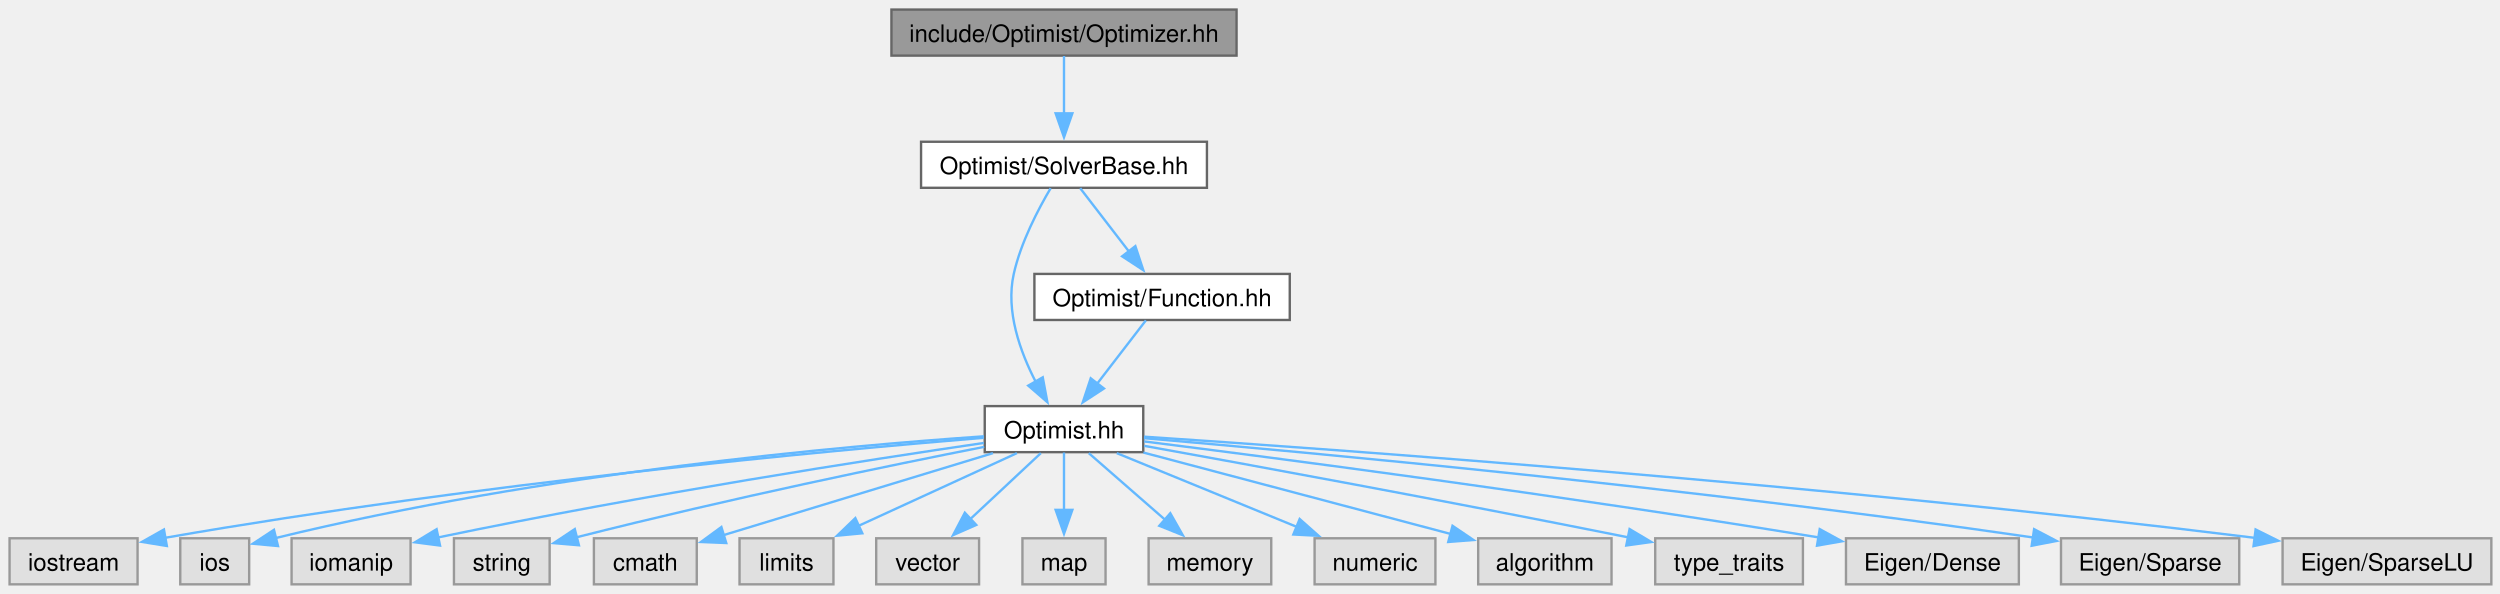
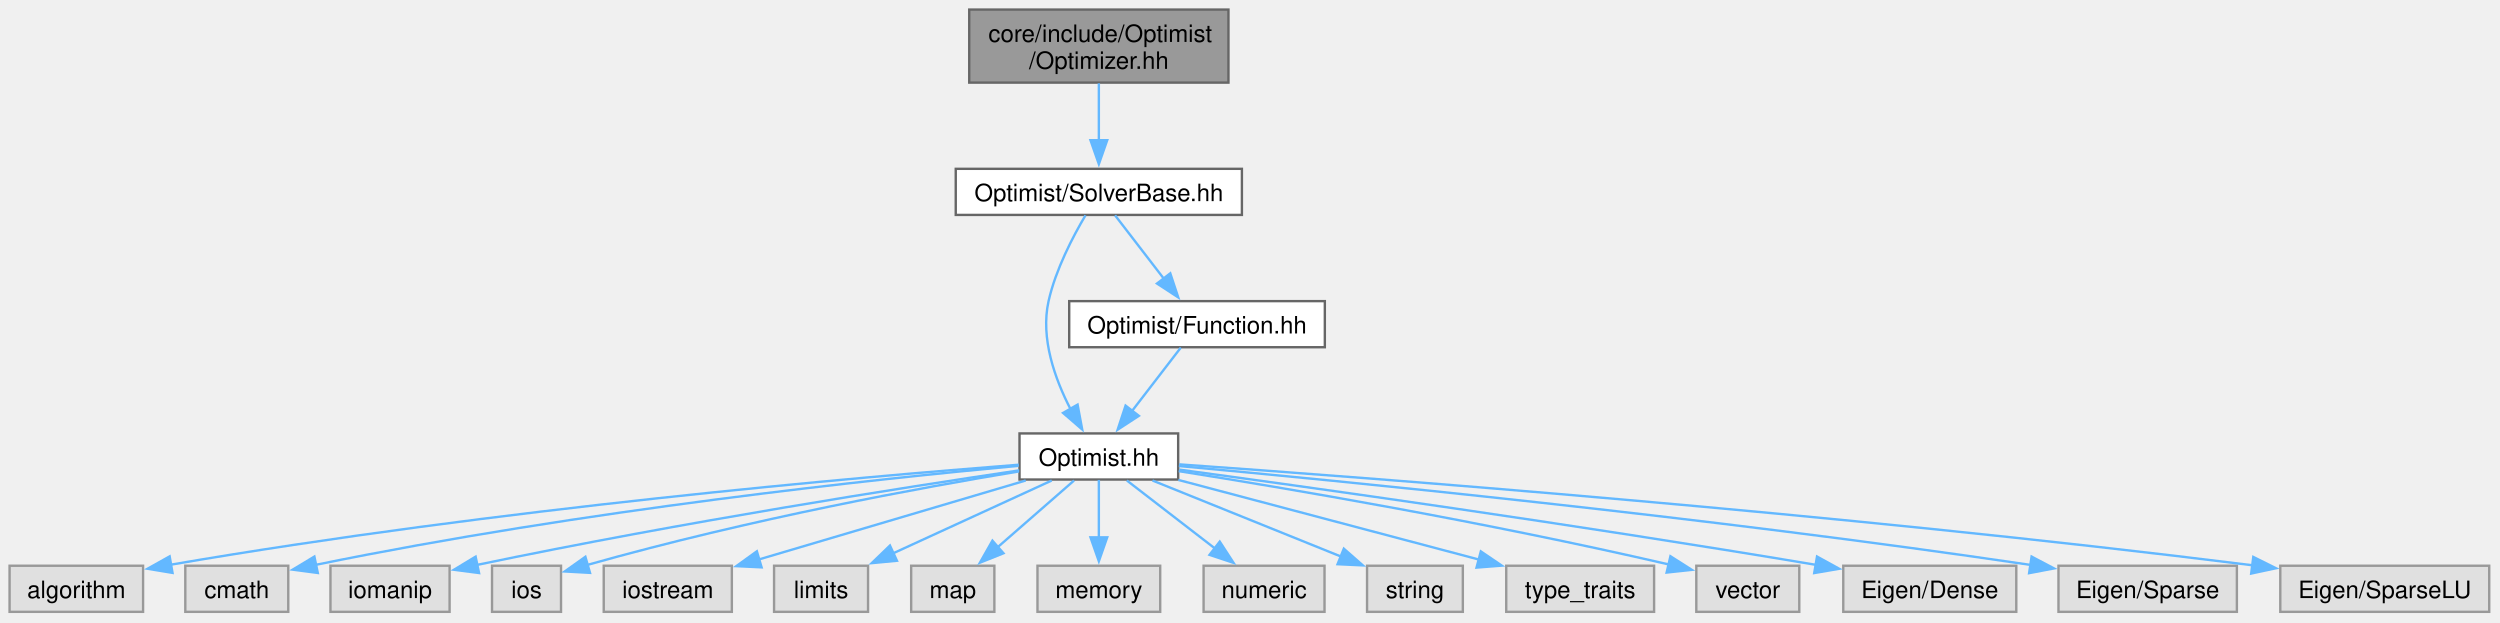
- <svg xmlns="http://www.w3.org/2000/svg" xmlns:xlink="http://www.w3.org/1999/xlink" width="1045pt" height="248pt" viewBox="0.00 0.00 1045.00 248.00">
-   <g id="graph0" class="graph" transform="scale(1 1) rotate(0) translate(4 244.25)">
+ <svg xmlns="http://www.w3.org/2000/svg" xmlns:xlink="http://www.w3.org/1999/xlink" width="1044pt" height="260pt" viewBox="0.00 0.00 1044.00 260.00">
+   <g id="graph0" class="graph" transform="scale(1 1) rotate(0) translate(4 255.5)">
    <g id="Node000001" class="node">
      <g id="a_Node000001">
        <a xlink:title=" ">
-           <polygon fill="#999999" stroke="#666666" points="512.88,-240.25 368.62,-240.25 368.62,-221 512.88,-221 512.88,-240.25" />
-           <text xml:space="preserve" text-anchor="middle" x="440.75" y="-226.75" font-family="Helvetica,sans-Serif" font-size="10.00">include/Optimist/Optimizer.hh</text>
+           <polygon fill="#999999" stroke="#666666" points="509,-251.5 400.75,-251.5 400.75,-221 509,-221 509,-251.5" />
+           <text xml:space="preserve" text-anchor="start" x="408.75" y="-238" font-family="Helvetica,sans-Serif" font-size="10.00">core/include/Optimist</text>
+           <text xml:space="preserve" text-anchor="middle" x="454.88" y="-226.75" font-family="Helvetica,sans-Serif" font-size="10.00">/Optimizer.hh</text>
        </a>
      </g>
    </g>
    <g id="Node000002" class="node">
      <g id="a_Node000002">
        <a xlink:href="_solver_base_8hh.html" target="_top" xlink:title=" ">
-           <polygon fill="white" stroke="#666666" points="500.5,-185 381,-185 381,-165.75 500.5,-165.75 500.5,-185" />
-           <text xml:space="preserve" text-anchor="middle" x="440.75" y="-171.5" font-family="Helvetica,sans-Serif" font-size="10.00">Optimist/SolverBase.hh</text>
+           <polygon fill="white" stroke="#666666" points="514.62,-185 395.12,-185 395.12,-165.75 514.62,-165.75 514.62,-185" />
+           <text xml:space="preserve" text-anchor="middle" x="454.88" y="-171.5" font-family="Helvetica,sans-Serif" font-size="10.00">Optimist/SolverBase.hh</text>
        </a>
      </g>
    </g>
    <g id="edge1_Node000001_Node000002" class="edge">
      <g id="a_edge1_Node000001_Node000002">
        <a xlink:title=" ">
-           <path fill="none" stroke="#63b8ff" d="M440.75,-220.83C440.75,-214.32 440.75,-205.17 440.75,-196.87" />
-           <polygon fill="#63b8ff" stroke="#63b8ff" points="444.25,-196.87 440.75,-186.87 437.25,-196.87 444.25,-196.87" />
+           <path fill="none" stroke="#63b8ff" d="M454.88,-220.7C454.88,-213.46 454.88,-204.59 454.88,-196.69" />
+           <polygon fill="#63b8ff" stroke="#63b8ff" points="458.38,-196.96 454.88,-186.96 451.38,-196.96 458.38,-196.96" />
        </a>
      </g>
    </g>
    <g id="Node000003" class="node">
      <g id="a_Node000003">
        <a xlink:href="_optimist_8hh.html" target="_top" xlink:title=" ">
-           <polygon fill="white" stroke="#666666" points="473.88,-74.5 407.62,-74.5 407.62,-55.25 473.88,-55.25 473.88,-74.5" />
-           <text xml:space="preserve" text-anchor="middle" x="440.75" y="-61" font-family="Helvetica,sans-Serif" font-size="10.00">Optimist.hh</text>
+           <polygon fill="white" stroke="#666666" points="488,-74.5 421.75,-74.5 421.75,-55.25 488,-55.25 488,-74.5" />
+           <text xml:space="preserve" text-anchor="middle" x="454.88" y="-61" font-family="Helvetica,sans-Serif" font-size="10.00">Optimist.hh</text>
        </a>
      </g>
    </g>
    <g id="edge2_Node000002_Node000003" class="edge">
      <g id="a_edge2_Node000002_Node000003">
        <a xlink:title=" ">
-           <path fill="none" stroke="#63b8ff" d="M435.17,-165.57C430.01,-156.86 422.7,-142.95 419.75,-129.75 416.28,-114.24 422.44,-97.17 428.97,-84.57" />
-           <polygon fill="#63b8ff" stroke="#63b8ff" points="431.87,-86.54 433.81,-76.13 425.8,-83.06 431.87,-86.54" />
+           <path fill="none" stroke="#63b8ff" d="M449.3,-165.57C444.13,-156.86 436.83,-142.95 433.88,-129.75 430.41,-114.24 436.57,-97.17 443.09,-84.57" />
+           <polygon fill="#63b8ff" stroke="#63b8ff" points="446,-86.54 447.94,-76.13 439.93,-83.06 446,-86.54" />
        </a>
      </g>
    </g>
    <g id="Node000019" class="node">
      <g id="a_Node000019">
        <a xlink:href="_function_8hh.html" target="_top" xlink:title=" ">
-           <polygon fill="white" stroke="#666666" points="535.12,-129.75 428.38,-129.75 428.38,-110.5 535.12,-110.5 535.12,-129.75" />
-           <text xml:space="preserve" text-anchor="middle" x="481.75" y="-116.25" font-family="Helvetica,sans-Serif" font-size="10.00">Optimist/Function.hh</text>
+           <polygon fill="white" stroke="#666666" points="549.25,-129.75 442.5,-129.75 442.5,-110.5 549.25,-110.5 549.25,-129.75" />
+           <text xml:space="preserve" text-anchor="middle" x="495.88" y="-116.25" font-family="Helvetica,sans-Serif" font-size="10.00">Optimist/Function.hh</text>
        </a>
      </g>
    </g>
    <g id="edge18_Node000002_Node000019" class="edge">
      <g id="a_edge18_Node000002_Node000019">
        <a xlink:title=" ">
-           <path fill="none" stroke="#63b8ff" d="M447.52,-165.58C453.07,-158.38 461.09,-147.96 467.98,-139.01" />
-           <polygon fill="#63b8ff" stroke="#63b8ff" points="470.58,-141.37 473.91,-131.31 465.04,-137.1 470.58,-141.37" />
+           <path fill="none" stroke="#63b8ff" d="M461.65,-165.58C467.19,-158.38 475.22,-147.96 482.1,-139.01" />
+           <polygon fill="#63b8ff" stroke="#63b8ff" points="484.71,-141.37 488.03,-131.31 479.16,-137.1 484.71,-141.37" />
        </a>
      </g>
    </g>
    <g id="Node000004" class="node">
      <g id="a_Node000004">
        <a xlink:title=" ">
-           <polygon fill="#e0e0e0" stroke="#999999" points="53.5,-19.25 0,-19.25 0,0 53.5,0 53.5,-19.25" />
-           <text xml:space="preserve" text-anchor="middle" x="26.75" y="-5.75" font-family="Helvetica,sans-Serif" font-size="10.00">iostream</text>
+           <polygon fill="#e0e0e0" stroke="#999999" points="55.75,-19.25 0,-19.25 0,0 55.75,0 55.75,-19.25" />
+           <text xml:space="preserve" text-anchor="middle" x="27.88" y="-5.75" font-family="Helvetica,sans-Serif" font-size="10.00">algorithm</text>
        </a>
      </g>
    </g>
    <g id="edge3_Node000003_Node000004" class="edge">
      <g id="a_edge3_Node000003_Node000004">
        <a xlink:title=" ">
-           <path fill="none" stroke="#63b8ff" d="M407.18,-61.25C342.77,-55.92 197.21,-42.5 64.93,-19.44" />
-           <polygon fill="#63b8ff" stroke="#63b8ff" points="65.75,-16.03 55.3,-17.73 64.53,-22.92 65.75,-16.03" />
+           <path fill="none" stroke="#63b8ff" d="M421.46,-61.44C355.46,-56.33 203.54,-43.12 67.15,-19.66" />
+           <polygon fill="#63b8ff" stroke="#63b8ff" points="68.05,-16.26 57.6,-17.99 66.85,-23.16 68.05,-16.26" />
        </a>
      </g>
    </g>
    <g id="Node000005" class="node">
      <g id="a_Node000005">
        <a xlink:title=" ">
-           <polygon fill="#e0e0e0" stroke="#999999" points="100.15,-19.25 71.35,-19.25 71.35,0 100.15,0 100.15,-19.25" />
-           <text xml:space="preserve" text-anchor="middle" x="85.75" y="-5.75" font-family="Helvetica,sans-Serif" font-size="10.00">ios</text>
+           <polygon fill="#e0e0e0" stroke="#999999" points="116.38,-19.25 73.38,-19.25 73.38,0 116.38,0 116.38,-19.25" />
+           <text xml:space="preserve" text-anchor="middle" x="94.88" y="-5.75" font-family="Helvetica,sans-Serif" font-size="10.00">cmath</text>
        </a>
      </g>
    </g>
    <g id="edge4_Node000003_Node000005" class="edge">
      <g id="a_edge4_Node000003_Node000005">
        <a xlink:title=" ">
-           <path fill="none" stroke="#63b8ff" d="M407.3,-61.88C348.78,-57.85 224.03,-46.89 111.08,-19.32" />
-           <polygon fill="#63b8ff" stroke="#63b8ff" points="112.21,-16 101.66,-16.97 110.52,-22.79 112.21,-16" />
+           <path fill="none" stroke="#63b8ff" d="M421.34,-60.97C363.33,-55.59 240.35,-42.66 127.93,-19.64" />
+           <polygon fill="#63b8ff" stroke="#63b8ff" points="128.72,-16.23 118.22,-17.62 127.29,-23.08 128.72,-16.23" />
        </a>
      </g>
    </g>
    <g id="Node000006" class="node">
      <g id="a_Node000006">
        <a xlink:title=" ">
-           <polygon fill="#e0e0e0" stroke="#999999" points="167.62,-19.25 117.88,-19.25 117.88,0 167.62,0 167.62,-19.25" />
-           <text xml:space="preserve" text-anchor="middle" x="142.75" y="-5.75" font-family="Helvetica,sans-Serif" font-size="10.00">iomanip</text>
+           <polygon fill="#e0e0e0" stroke="#999999" points="183.75,-19.25 134,-19.25 134,0 183.75,0 183.75,-19.25" />
+           <text xml:space="preserve" text-anchor="middle" x="158.88" y="-5.75" font-family="Helvetica,sans-Serif" font-size="10.00">iomanip</text>
        </a>
      </g>
    </g>
    <g id="edge5_Node000003_Node000006" class="edge">
      <g id="a_edge5_Node000003_Node000006">
        <a xlink:title=" ">
-           <path fill="none" stroke="#63b8ff" d="M407.25,-59.1C359.02,-52.04 267.02,-37.85 179.19,-19.62" />
-           <polygon fill="#63b8ff" stroke="#63b8ff" points="179.94,-16.2 169.43,-17.57 178.5,-23.05 179.94,-16.2" />
+           <path fill="none" stroke="#63b8ff" d="M421.63,-59.08C373.77,-51.99 282.47,-37.77 195.24,-19.61" />
+           <polygon fill="#63b8ff" stroke="#63b8ff" points="196.06,-16.2 185.55,-17.57 194.62,-23.05 196.06,-16.2" />
        </a>
      </g>
    </g>
    <g id="Node000007" class="node">
      <g id="a_Node000007">
        <a xlink:title=" ">
-           <polygon fill="#e0e0e0" stroke="#999999" points="225.75,-19.25 185.75,-19.25 185.75,0 225.75,0 225.75,-19.25" />
-           <text xml:space="preserve" text-anchor="middle" x="205.75" y="-5.75" font-family="Helvetica,sans-Serif" font-size="10.00">string</text>
+           <polygon fill="#e0e0e0" stroke="#999999" points="230.28,-19.25 201.47,-19.25 201.47,0 230.28,0 230.28,-19.25" />
+           <text xml:space="preserve" text-anchor="middle" x="215.88" y="-5.75" font-family="Helvetica,sans-Serif" font-size="10.00">ios</text>
        </a>
      </g>
    </g>
    <g id="edge6_Node000003_Node000007" class="edge">
      <g id="a_edge6_Node000003_Node000007">
        <a xlink:title=" ">
-           <path fill="none" stroke="#63b8ff" d="M407.39,-57.46C368.65,-49.83 302.62,-36.29 236.94,-19.66" />
-           <polygon fill="#63b8ff" stroke="#63b8ff" points="238,-16.32 227.44,-17.23 236.26,-23.1 238,-16.32" />
+           <path fill="none" stroke="#63b8ff" d="M421.55,-58.64C380.96,-51.91 310.18,-39.03 241.38,-19.62" />
+           <polygon fill="#63b8ff" stroke="#63b8ff" points="242.39,-16.27 231.82,-16.86 240.46,-22.99 242.39,-16.27" />
        </a>
      </g>
    </g>
    <g id="Node000008" class="node">
      <g id="a_Node000008">
        <a xlink:title=" ">
-           <polygon fill="#e0e0e0" stroke="#999999" points="287.25,-19.25 244.25,-19.25 244.25,0 287.25,0 287.25,-19.25" />
-           <text xml:space="preserve" text-anchor="middle" x="265.75" y="-5.75" font-family="Helvetica,sans-Serif" font-size="10.00">cmath</text>
+           <polygon fill="#e0e0e0" stroke="#999999" points="301.62,-19.25 248.12,-19.25 248.12,0 301.62,0 301.62,-19.25" />
+           <text xml:space="preserve" text-anchor="middle" x="274.88" y="-5.75" font-family="Helvetica,sans-Serif" font-size="10.00">iostream</text>
        </a>
      </g>
    </g>
    <g id="edge7_Node000003_Node000008" class="edge">
      <g id="a_edge7_Node000003_Node000008">
        <a xlink:title=" ">
-           <path fill="none" stroke="#63b8ff" d="M411.06,-54.84C379.75,-45.31 330.55,-30.34 298.22,-20.51" />
-           <polygon fill="#63b8ff" stroke="#63b8ff" points="299.58,-17.26 288.99,-17.7 297.54,-23.96 299.58,-17.26" />
+           <path fill="none" stroke="#63b8ff" d="M424.34,-54.84C393.52,-45.72 345.86,-31.63 312.68,-21.81" />
+           <polygon fill="#63b8ff" stroke="#63b8ff" points="314.05,-18.57 303.47,-19.08 312.07,-25.28 314.05,-18.57" />
        </a>
      </g>
    </g>
    <g id="Node000009" class="node">
      <g id="a_Node000009">
        <a xlink:title=" ">
-           <polygon fill="#e0e0e0" stroke="#999999" points="344.38,-19.25 305.12,-19.25 305.12,0 344.38,0 344.38,-19.25" />
-           <text xml:space="preserve" text-anchor="middle" x="324.75" y="-5.75" font-family="Helvetica,sans-Serif" font-size="10.00">limits</text>
+           <polygon fill="#e0e0e0" stroke="#999999" points="358.5,-19.25 319.25,-19.25 319.25,0 358.5,0 358.5,-19.25" />
+           <text xml:space="preserve" text-anchor="middle" x="338.88" y="-5.75" font-family="Helvetica,sans-Serif" font-size="10.00">limits</text>
        </a>
      </g>
    </g>
    <g id="edge8_Node000003_Node000009" class="edge">
      <g id="a_edge8_Node000003_Node000009">
        <a xlink:title=" ">
-           <path fill="none" stroke="#63b8ff" d="M421.07,-54.84C402.91,-46.5 375.67,-34 354.78,-24.41" />
-           <polygon fill="#63b8ff" stroke="#63b8ff" points="356.45,-21.33 345.9,-20.33 353.53,-27.69 356.45,-21.33" />
+           <path fill="none" stroke="#63b8ff" d="M435.2,-54.84C417.03,-46.5 389.79,-34 368.91,-24.41" />
+           <polygon fill="#63b8ff" stroke="#63b8ff" points="370.57,-21.33 360.02,-20.33 367.65,-27.69 370.57,-21.33" />
        </a>
      </g>
    </g>
    <g id="Node000010" class="node">
      <g id="a_Node000010">
        <a xlink:title=" ">
-           <polygon fill="#e0e0e0" stroke="#999999" points="405.25,-19.25 362.25,-19.25 362.25,0 405.25,0 405.25,-19.25" />
-           <text xml:space="preserve" text-anchor="middle" x="383.75" y="-5.75" font-family="Helvetica,sans-Serif" font-size="10.00">vector</text>
+           <polygon fill="#e0e0e0" stroke="#999999" points="411.25,-19.25 376.5,-19.25 376.5,0 411.25,0 411.25,-19.25" />
+           <text xml:space="preserve" text-anchor="middle" x="393.88" y="-5.75" font-family="Helvetica,sans-Serif" font-size="10.00">map</text>
        </a>
      </g>
    </g>
    <g id="edge9_Node000003_Node000010" class="edge">
      <g id="a_edge9_Node000003_Node000010">
        <a xlink:title=" ">
-           <path fill="none" stroke="#63b8ff" d="M431.08,-54.84C423.01,-47.3 411.28,-36.35 401.53,-27.23" />
-           <polygon fill="#63b8ff" stroke="#63b8ff" points="404.08,-24.83 394.38,-20.56 399.3,-29.94 404.08,-24.83" />
+           <path fill="none" stroke="#63b8ff" d="M444.53,-54.84C435.8,-47.22 423.09,-36.12 412.58,-26.95" />
+           <polygon fill="#63b8ff" stroke="#63b8ff" points="415.05,-24.46 405.21,-20.52 410.44,-29.73 415.05,-24.46" />
        </a>
      </g>
    </g>
    <g id="Node000011" class="node">
      <g id="a_Node000011">
        <a xlink:title=" ">
-           <polygon fill="#e0e0e0" stroke="#999999" points="458.12,-19.25 423.38,-19.25 423.38,0 458.12,0 458.12,-19.25" />
-           <text xml:space="preserve" text-anchor="middle" x="440.75" y="-5.75" font-family="Helvetica,sans-Serif" font-size="10.00">map</text>
+           <polygon fill="#e0e0e0" stroke="#999999" points="480.5,-19.25 429.25,-19.25 429.25,0 480.5,0 480.5,-19.25" />
+           <text xml:space="preserve" text-anchor="middle" x="454.88" y="-5.75" font-family="Helvetica,sans-Serif" font-size="10.00">memory</text>
        </a>
      </g>
    </g>
    <g id="edge10_Node000003_Node000011" class="edge">
      <g id="a_edge10_Node000003_Node000011">
        <a xlink:title=" ">
-           <path fill="none" stroke="#63b8ff" d="M440.75,-55.08C440.75,-48.57 440.75,-39.42 440.75,-31.12" />
-           <polygon fill="#63b8ff" stroke="#63b8ff" points="444.25,-31.12 440.75,-21.12 437.25,-31.12 444.25,-31.12" />
+           <path fill="none" stroke="#63b8ff" d="M454.88,-55.08C454.88,-48.57 454.88,-39.42 454.88,-31.12" />
+           <polygon fill="#63b8ff" stroke="#63b8ff" points="458.38,-31.12 454.88,-21.12 451.38,-31.12 458.38,-31.12" />
        </a>
      </g>
    </g>
    <g id="Node000012" class="node">
      <g id="a_Node000012">
        <a xlink:title=" ">
-           <polygon fill="#e0e0e0" stroke="#999999" points="527.38,-19.25 476.12,-19.25 476.12,0 527.38,0 527.38,-19.25" />
-           <text xml:space="preserve" text-anchor="middle" x="501.75" y="-5.75" font-family="Helvetica,sans-Serif" font-size="10.00">memory</text>
+           <polygon fill="#e0e0e0" stroke="#999999" points="549.12,-19.25 498.62,-19.25 498.62,0 549.12,0 549.12,-19.25" />
+           <text xml:space="preserve" text-anchor="middle" x="523.88" y="-5.75" font-family="Helvetica,sans-Serif" font-size="10.00">numeric</text>
        </a>
      </g>
    </g>
    <g id="edge11_Node000003_Node000012" class="edge">
      <g id="a_edge11_Node000003_Node000012">
        <a xlink:title=" ">
-           <path fill="none" stroke="#63b8ff" d="M451.1,-54.84C459.83,-47.22 472.54,-36.12 483.05,-26.95" />
-           <polygon fill="#63b8ff" stroke="#63b8ff" points="485.18,-29.73 490.41,-20.52 480.58,-24.46 485.18,-29.73" />
+           <path fill="none" stroke="#63b8ff" d="M466.58,-54.84C476.65,-47.07 491.42,-35.67 503.44,-26.4" />
+           <polygon fill="#63b8ff" stroke="#63b8ff" points="505.37,-29.33 511.14,-20.45 501.09,-23.79 505.37,-29.33" />
        </a>
      </g>
    </g>
    <g id="Node000013" class="node">
      <g id="a_Node000013">
        <a xlink:title=" ">
-           <polygon fill="#e0e0e0" stroke="#999999" points="596,-19.25 545.5,-19.25 545.5,0 596,0 596,-19.25" />
-           <text xml:space="preserve" text-anchor="middle" x="570.75" y="-5.75" font-family="Helvetica,sans-Serif" font-size="10.00">numeric</text>
+           <polygon fill="#e0e0e0" stroke="#999999" points="606.88,-19.25 566.88,-19.25 566.88,0 606.88,0 606.88,-19.25" />
+           <text xml:space="preserve" text-anchor="middle" x="586.88" y="-5.75" font-family="Helvetica,sans-Serif" font-size="10.00">string</text>
        </a>
      </g>
    </g>
    <g id="edge12_Node000003_Node000013" class="edge">
      <g id="a_edge12_Node000003_Node000013">
        <a xlink:title=" ">
-           <path fill="none" stroke="#63b8ff" d="M462.8,-54.84C483.44,-46.39 514.53,-33.65 538.05,-24.02" />
-           <polygon fill="#63b8ff" stroke="#63b8ff" points="539.26,-27.31 547.19,-20.28 536.61,-20.83 539.26,-27.31" />
+           <path fill="none" stroke="#63b8ff" d="M477.27,-54.84C498.95,-46.09 532.01,-32.76 556.15,-23.02" />
+           <polygon fill="#63b8ff" stroke="#63b8ff" points="557.18,-26.38 565.14,-19.39 554.56,-19.89 557.18,-26.38" />
        </a>
      </g>
    </g>
    <g id="Node000014" class="node">
      <g id="a_Node000014">
        <a xlink:title=" ">
-           <polygon fill="#e0e0e0" stroke="#999999" points="669.62,-19.25 613.88,-19.25 613.88,0 669.62,0 669.62,-19.25" />
-           <text xml:space="preserve" text-anchor="middle" x="641.75" y="-5.75" font-family="Helvetica,sans-Serif" font-size="10.00">algorithm</text>
+           <polygon fill="#e0e0e0" stroke="#999999" points="686.75,-19.25 625,-19.25 625,0 686.75,0 686.75,-19.25" />
+           <text xml:space="preserve" text-anchor="middle" x="655.88" y="-5.75" font-family="Helvetica,sans-Serif" font-size="10.00">type_traits</text>
        </a>
      </g>
    </g>
    <g id="edge13_Node000003_Node000014" class="edge">
      <g id="a_edge13_Node000003_Node000014">
        <a xlink:title=" ">
-           <path fill="none" stroke="#63b8ff" d="M473.94,-55.08C509.21,-45.74 564.94,-30.97 602.39,-21.05" />
-           <polygon fill="#63b8ff" stroke="#63b8ff" points="603.15,-24.47 611.92,-18.53 601.36,-17.7 603.15,-24.47" />
+           <path fill="none" stroke="#63b8ff" d="M488.07,-55.08C522.42,-45.98 576.2,-31.73 613.59,-21.83" />
+           <polygon fill="#63b8ff" stroke="#63b8ff" points="614.39,-25.24 623.16,-19.29 612.59,-18.47 614.39,-25.24" />
        </a>
      </g>
    </g>
    <g id="Node000015" class="node">
      <g id="a_Node000015">
        <a xlink:title=" ">
-           <polygon fill="#e0e0e0" stroke="#999999" points="749.62,-19.25 687.88,-19.25 687.88,0 749.62,0 749.62,-19.25" />
-           <text xml:space="preserve" text-anchor="middle" x="718.75" y="-5.75" font-family="Helvetica,sans-Serif" font-size="10.00">type_traits</text>
+           <polygon fill="#e0e0e0" stroke="#999999" points="747.38,-19.25 704.38,-19.25 704.38,0 747.38,0 747.38,-19.25" />
+           <text xml:space="preserve" text-anchor="middle" x="725.88" y="-5.75" font-family="Helvetica,sans-Serif" font-size="10.00">vector</text>
        </a>
      </g>
    </g>
    <g id="edge14_Node000003_Node000015" class="edge">
      <g id="a_edge14_Node000003_Node000015">
        <a xlink:title=" ">
-           <path fill="none" stroke="#63b8ff" d="M474.31,-57.88C518.37,-49.94 598.4,-35.3 676.72,-19.61" />
-           <polygon fill="#63b8ff" stroke="#63b8ff" points="677.16,-23.1 686.27,-17.69 675.78,-16.23 677.16,-23.1" />
+           <path fill="none" stroke="#63b8ff" d="M488.22,-58.75C532.83,-51.67 614.59,-37.89 692.95,-19.77" />
+           <polygon fill="#63b8ff" stroke="#63b8ff" points="693.57,-23.22 702.51,-17.53 691.98,-16.4 693.57,-23.22" />
        </a>
      </g>
    </g>
    <g id="Node000016" class="node">
      <g id="a_Node000016">
        <a xlink:title=" ">
-           <polygon fill="#e0e0e0" stroke="#999999" points="839.88,-19.25 767.62,-19.25 767.62,0 839.88,0 839.88,-19.25" />
-           <text xml:space="preserve" text-anchor="middle" x="803.75" y="-5.75" font-family="Helvetica,sans-Serif" font-size="10.00">Eigen/Dense</text>
+           <polygon fill="#e0e0e0" stroke="#999999" points="838,-19.25 765.75,-19.25 765.75,0 838,0 838,-19.25" />
+           <text xml:space="preserve" text-anchor="middle" x="801.88" y="-5.75" font-family="Helvetica,sans-Serif" font-size="10.00">Eigen/Dense</text>
        </a>
      </g>
    </g>
    <g id="edge15_Node000003_Node000016" class="edge">
      <g id="a_edge15_Node000003_Node000016">
        <a xlink:title=" ">
-           <path fill="none" stroke="#63b8ff" d="M474.26,-59.73C530.39,-52.67 647.26,-37.46 756.23,-19.6" />
-           <polygon fill="#63b8ff" stroke="#63b8ff" points="756.64,-23.08 765.94,-17.99 755.5,-16.17 756.64,-23.08" />
+           <path fill="none" stroke="#63b8ff" d="M488.47,-59.39C542.34,-52.09 651.64,-36.86 754.35,-19.62" />
+           <polygon fill="#63b8ff" stroke="#63b8ff" points="754.78,-23.09 764.06,-17.98 753.61,-16.19 754.78,-23.09" />
        </a>
      </g>
    </g>
    <g id="Node000017" class="node">
      <g id="a_Node000017">
        <a xlink:title=" ">
-           <polygon fill="#e0e0e0" stroke="#999999" points="932,-19.25 857.5,-19.25 857.5,0 932,0 932,-19.25" />
-           <text xml:space="preserve" text-anchor="middle" x="894.75" y="-5.75" font-family="Helvetica,sans-Serif" font-size="10.00">Eigen/Sparse</text>
+           <polygon fill="#e0e0e0" stroke="#999999" points="930.12,-19.25 855.62,-19.25 855.62,0 930.12,0 930.12,-19.25" />
+           <text xml:space="preserve" text-anchor="middle" x="892.88" y="-5.75" font-family="Helvetica,sans-Serif" font-size="10.00">Eigen/Sparse</text>
        </a>
      </g>
    </g>
    <g id="edge16_Node000003_Node000017" class="edge">
      <g id="a_edge16_Node000003_Node000017">
        <a xlink:title=" ">
-           <path fill="none" stroke="#63b8ff" d="M474.18,-61.09C542.21,-55.24 701.86,-40.55 845.91,-19.57" />
-           <polygon fill="#63b8ff" stroke="#63b8ff" points="846.25,-23.06 855.64,-18.14 845.23,-16.13 846.25,-23.06" />
+           <path fill="none" stroke="#63b8ff" d="M488.28,-60.89C554.29,-54.82 706.33,-39.96 844.1,-19.57" />
+           <polygon fill="#63b8ff" stroke="#63b8ff" points="844.39,-23.07 853.76,-18.13 843.35,-16.15 844.39,-23.07" />
        </a>
      </g>
    </g>
    <g id="Node000018" class="node">
      <g id="a_Node000018">
        <a xlink:title=" ">
-           <polygon fill="#e0e0e0" stroke="#999999" points="1037.38,-19.25 950.12,-19.25 950.12,0 1037.38,0 1037.38,-19.25" />
-           <text xml:space="preserve" text-anchor="middle" x="993.75" y="-5.75" font-family="Helvetica,sans-Serif" font-size="10.00">Eigen/SparseLU</text>
+           <polygon fill="#e0e0e0" stroke="#999999" points="1035.5,-19.25 948.25,-19.25 948.25,0 1035.5,0 1035.5,-19.25" />
+           <text xml:space="preserve" text-anchor="middle" x="991.88" y="-5.75" font-family="Helvetica,sans-Serif" font-size="10.00">Eigen/SparseLU</text>
        </a>
      </g>
    </g>
    <g id="edge17_Node000003_Node000018" class="edge">
      <g id="a_edge17_Node000003_Node000018">
        <a xlink:title=" ">
-           <path fill="none" stroke="#63b8ff" d="M474.19,-61.73C553.06,-56.49 757.05,-41.9 938.46,-19.44" />
-           <polygon fill="#63b8ff" stroke="#63b8ff" points="938.84,-22.93 948.32,-18.21 937.97,-15.98 938.84,-22.93" />
+           <path fill="none" stroke="#63b8ff" d="M488.41,-61.59C565.55,-56.16 761.73,-41.36 936.72,-19.43" />
+           <polygon fill="#63b8ff" stroke="#63b8ff" points="936.97,-22.93 946.45,-18.2 936.09,-15.99 936.97,-22.93" />
        </a>
      </g>
    </g>
    <g id="edge19_Node000019_Node000003" class="edge">
      <g id="a_edge19_Node000019_Node000003">
        <a xlink:title=" ">
-           <path fill="none" stroke="#63b8ff" d="M474.98,-110.33C469.43,-103.13 461.41,-92.71 454.52,-83.76" />
-           <polygon fill="#63b8ff" stroke="#63b8ff" points="457.46,-81.85 448.59,-76.06 451.92,-86.12 457.46,-81.85" />
+           <path fill="none" stroke="#63b8ff" d="M489.1,-110.33C483.56,-103.13 475.53,-92.71 468.65,-83.76" />
+           <polygon fill="#63b8ff" stroke="#63b8ff" points="471.59,-81.85 462.72,-76.06 466.04,-86.12 471.59,-81.85" />
        </a>
      </g>
    </g>
  </g>
</svg>
